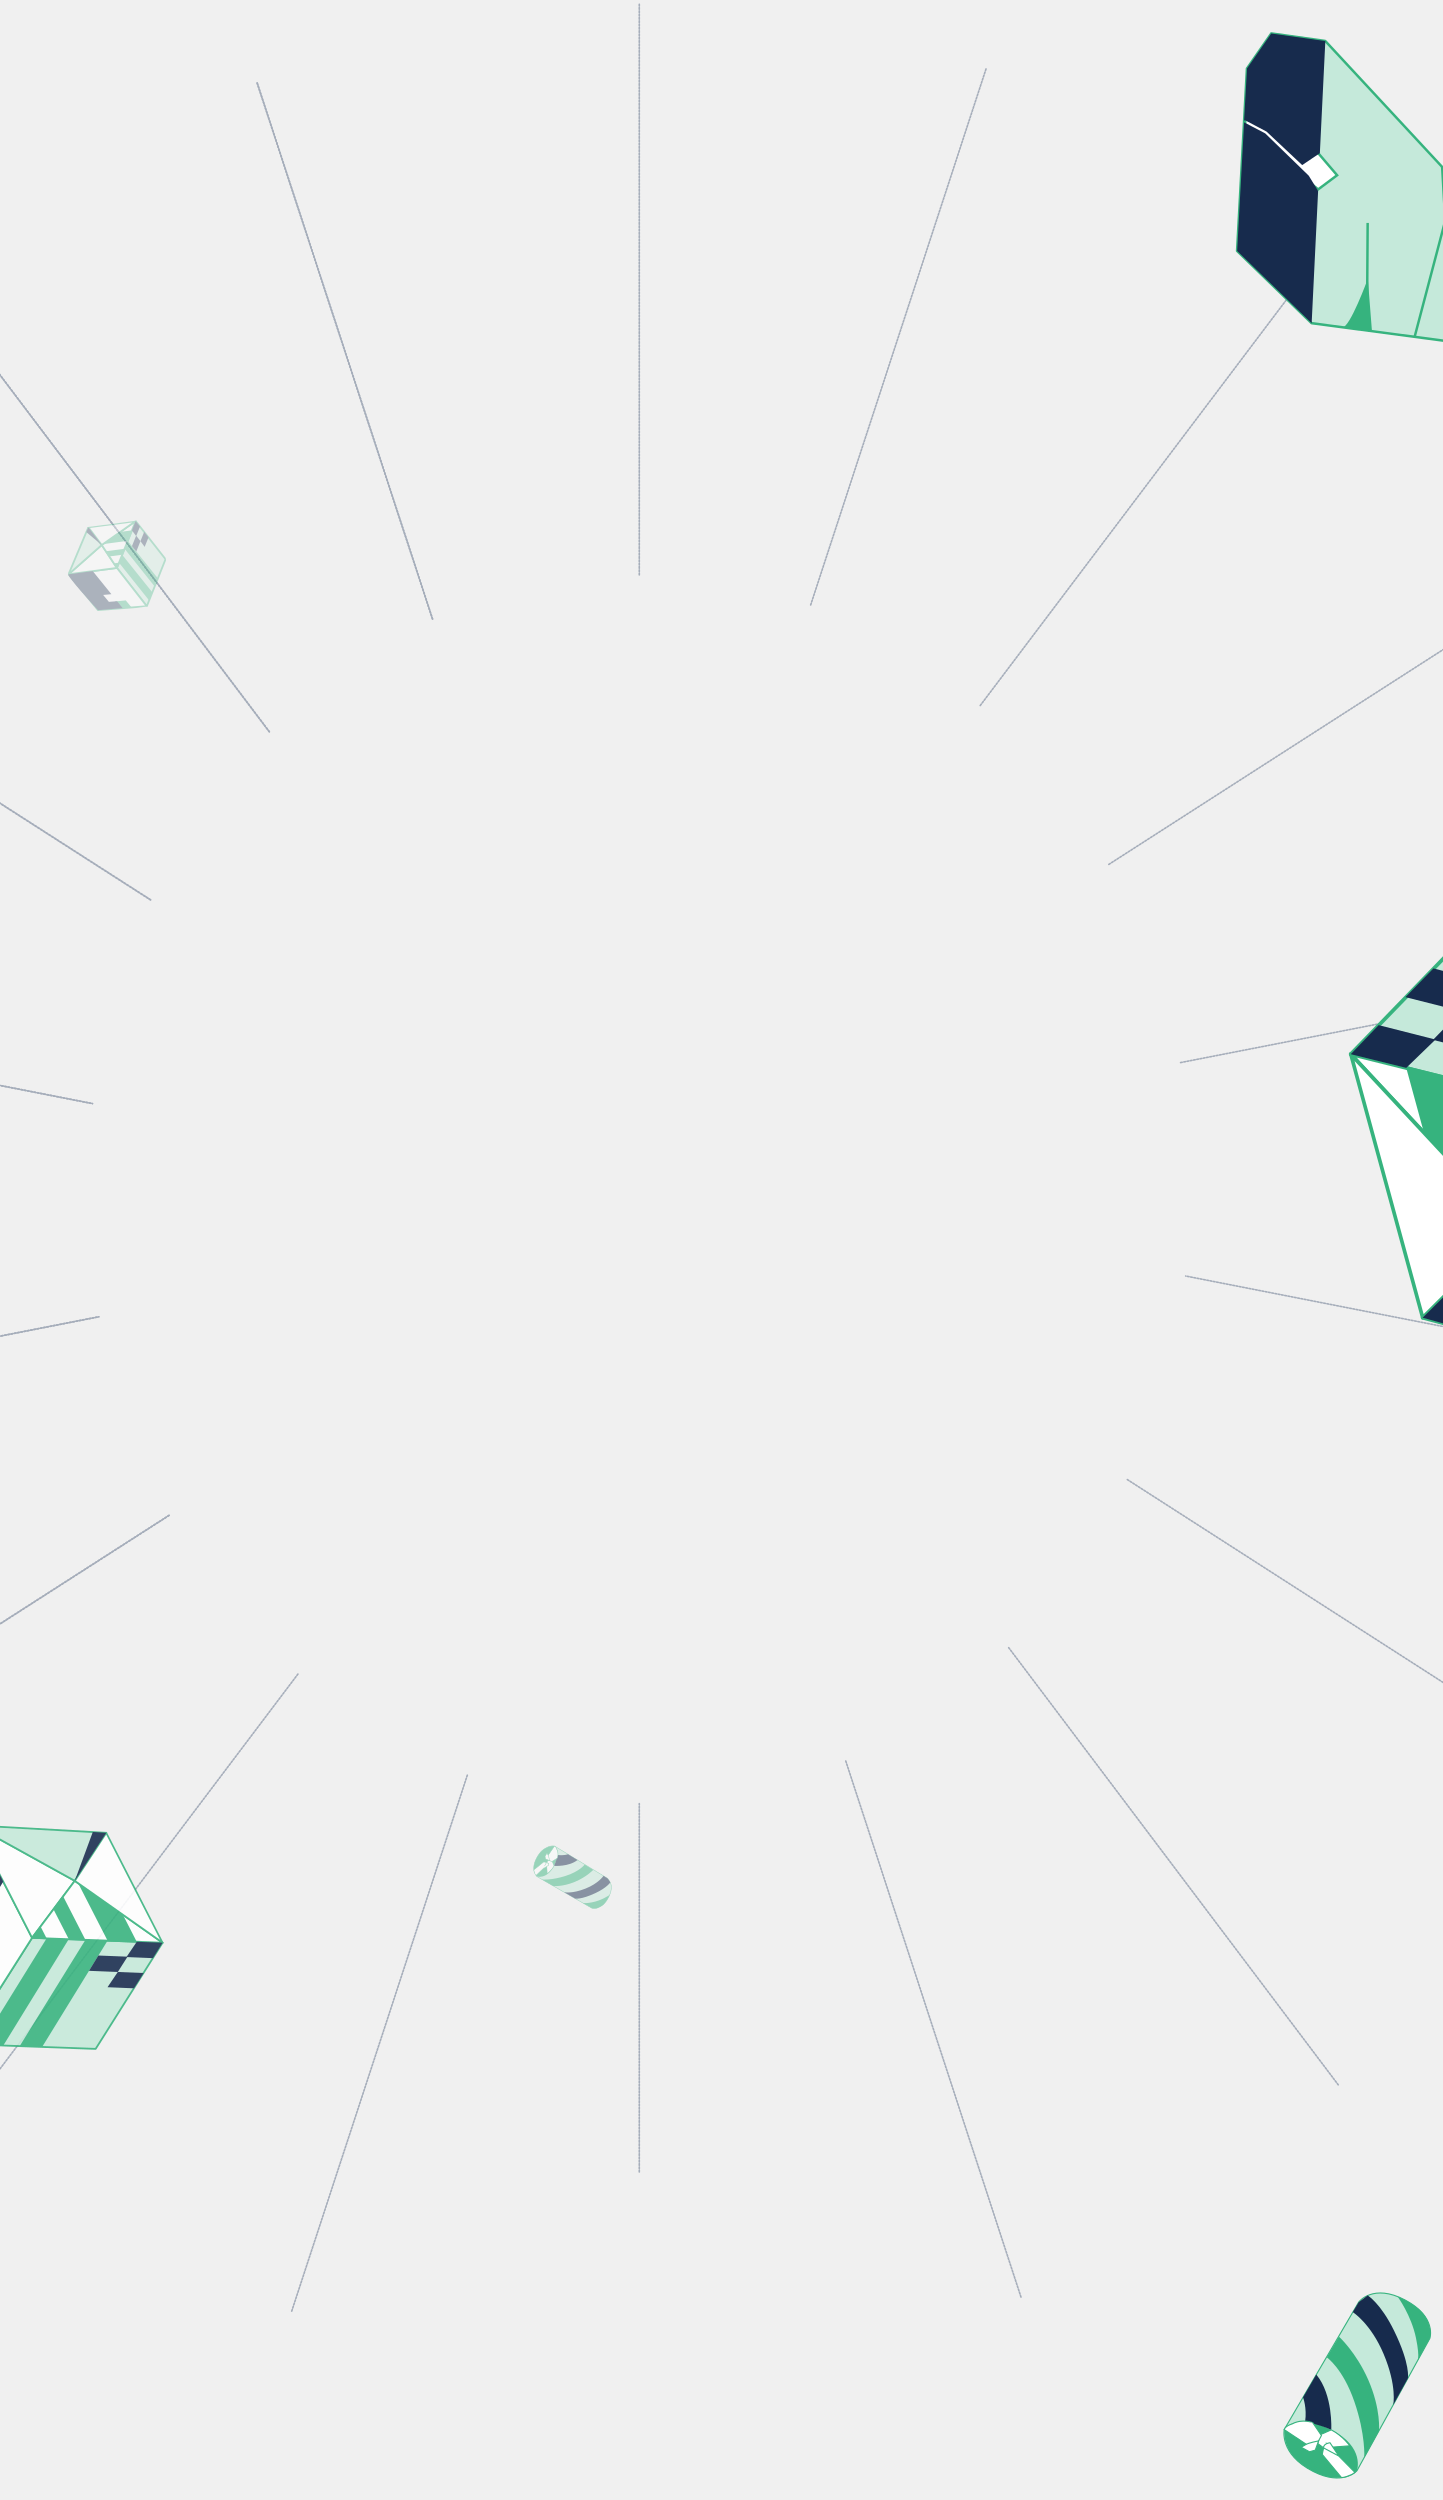
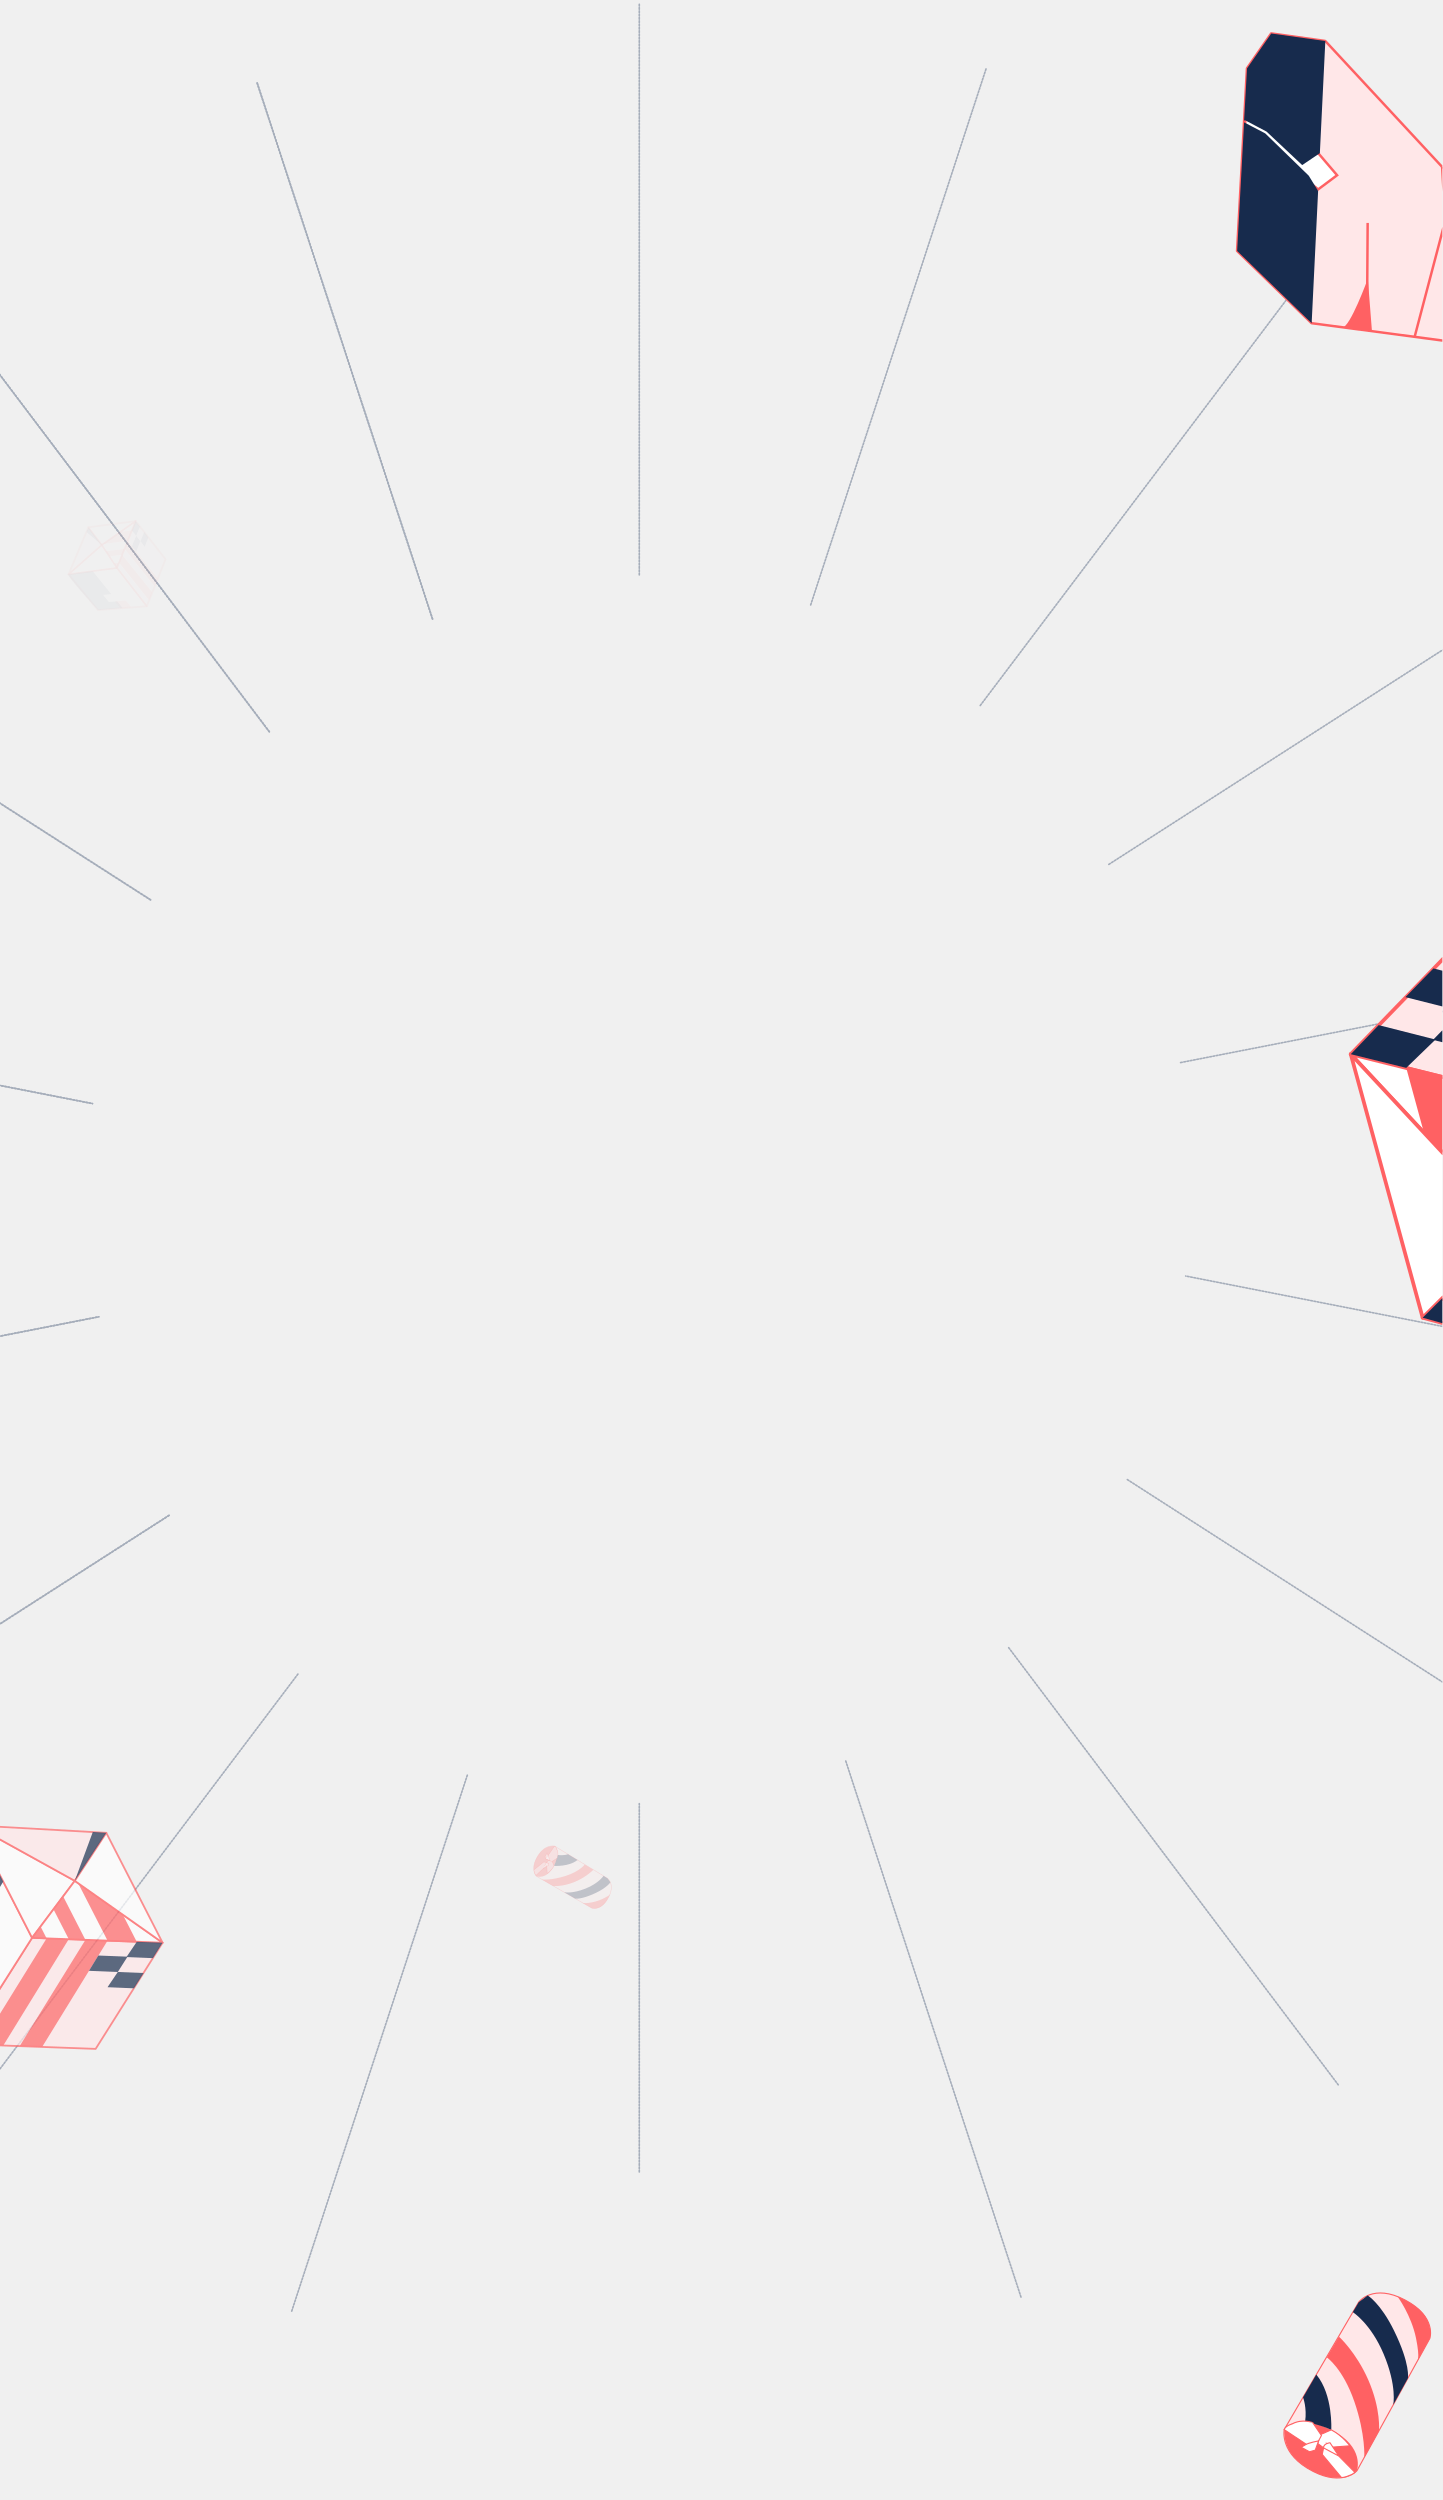
<svg xmlns="http://www.w3.org/2000/svg" width="375" height="650" viewBox="0 0 375 650" fill="none">
-   <path d="M-71.481 468.094L44.3 393.777" stroke="#A5ADBA" stroke-width="0.426" stroke-miterlimit="10" stroke-linecap="round" stroke-dasharray="0.43 0.43" />
-   <path d="M-105.984 368.193L25.68 342.365" stroke="#A5ADBA" stroke-width="0.426" stroke-miterlimit="10" stroke-linecap="round" stroke-dasharray="0.43 0.43" />
-   <path d="M-107.628 261.104L24.036 286.932" stroke="#A5ADBA" stroke-width="0.426" stroke-miterlimit="10" stroke-linecap="round" stroke-dasharray="0.43 0.43" />
-   <path d="M-76.301 159.862L39.48 234.179" stroke="#A5ADBA" stroke-width="0.426" stroke-miterlimit="10" stroke-linecap="round" stroke-dasharray="0.43 0.43" />
-   <path d="M-15.726 76.651L70.26 190.564" stroke="#A5ADBA" stroke-width="0.426" stroke-miterlimit="10" stroke-linecap="round" stroke-dasharray="0.43 0.43" />
-   <path d="M66.865 21.583L112.542 161.202" stroke="#A5ADBA" stroke-width="0.426" stroke-miterlimit="10" stroke-linecap="round" stroke-dasharray="0.43 0.43" />
-   <path d="M166.215 1.115V149.749" stroke="#A5ADBA" stroke-width="0.426" stroke-miterlimit="10" stroke-linecap="round" stroke-dasharray="0.43 0.43" />
-   <path d="M256.365 17.928L210.688 157.547" stroke="#A5ADBA" stroke-width="0.426" stroke-miterlimit="10" stroke-linecap="round" stroke-dasharray="0.43 0.43" />
-   <path d="M340.599 69.827L254.722 183.618" stroke="#A5ADBA" stroke-width="0.426" stroke-miterlimit="10" stroke-linecap="round" stroke-dasharray="0.43 0.43" />
-   <path d="M403.692 150.602L288.021 224.919" stroke="#A5ADBA" stroke-width="0.426" stroke-miterlimit="10" stroke-linecap="round" stroke-dasharray="0.43 0.43" />
-   <path d="M438.197 250.626L306.642 276.332" stroke="#A5ADBA" stroke-width="0.426" stroke-miterlimit="10" stroke-linecap="round" stroke-dasharray="0.43 0.43" />
-   <path d="M439.95 357.594L308.286 331.766" stroke="#A5ADBA" stroke-width="0.426" stroke-miterlimit="10" stroke-linecap="round" stroke-dasharray="0.43 0.43" />
-   <path d="M408.513 458.836L292.841 384.519" stroke="#A5ADBA" stroke-width="0.426" stroke-miterlimit="10" stroke-linecap="round" stroke-dasharray="0.43 0.43" />
-   <path d="M347.939 542.047L262.061 428.135" stroke="#A5ADBA" stroke-width="0.426" stroke-miterlimit="10" stroke-linecap="round" stroke-dasharray="0.43 0.43" />
-   <path d="M265.456 597.237L219.779 457.496" stroke="#A5ADBA" stroke-width="0.426" stroke-miterlimit="10" stroke-linecap="round" stroke-dasharray="0.43 0.43" />
-   <path d="M166.215 564.707L166.215 468.947" stroke="#A5ADBA" stroke-width="0.426" stroke-miterlimit="10" stroke-linecap="round" stroke-dasharray="0.43 0.43" />
-   <path d="M75.848 600.89L121.634 461.149" stroke="#A5ADBA" stroke-width="0.426" stroke-miterlimit="10" stroke-linecap="round" stroke-dasharray="0.43 0.43" />
-   <path d="M-8.278 548.869L77.6 435.078" stroke="#A5ADBA" stroke-width="0.426" stroke-miterlimit="10" stroke-linecap="round" stroke-dasharray="0.43 0.43" />
-   <path d="M-71.481 468.094L44.3 393.777" stroke="#A5ADBA" stroke-width="0.426" stroke-miterlimit="10" stroke-linecap="round" stroke-dasharray="0.43 0.43" />
-   <path d="M-105.984 368.193L25.68 342.365" stroke="#A5ADBA" stroke-width="0.426" stroke-miterlimit="10" stroke-linecap="round" stroke-dasharray="0.43 0.43" />
-   <path d="M-107.628 261.104L24.036 286.932" stroke="#A5ADBA" stroke-width="0.426" stroke-miterlimit="10" stroke-linecap="round" stroke-dasharray="0.43 0.43" />
-   <path d="M-76.301 159.862L39.48 234.179" stroke="#A5ADBA" stroke-width="0.426" stroke-miterlimit="10" stroke-linecap="round" stroke-dasharray="0.43 0.43" />
-   <path d="M-15.726 76.651L70.26 190.564" stroke="#A5ADBA" stroke-width="0.426" stroke-miterlimit="10" stroke-linecap="round" stroke-dasharray="0.43 0.43" />
-   <path d="M66.865 21.583L112.542 161.202" stroke="#A5ADBA" stroke-width="0.426" stroke-miterlimit="10" stroke-linecap="round" stroke-dasharray="0.43 0.43" />
-   <g clip-path="url(#clip0_48:1090)">
-     <path d="M351.195 274.087L401.432 222.224L474.628 240.403L424.098 292.25L351.195 274.087Z" fill="#C5E9DA" stroke="#36B37E" stroke-width="0.977" stroke-miterlimit="10" stroke-linejoin="round" />
-     <path d="M393.325 319.294L351.196 274.089L424.099 292.251L393.325 319.294Z" fill="white" stroke="#36B37E" stroke-width="0.977" stroke-miterlimit="10" stroke-linejoin="round" />
-     <path d="M443.236 362.376L369.894 342.604L393.325 319.294L443.236 362.376Z" fill="#C5E9DA" stroke="#36B37E" stroke-width="0.977" stroke-miterlimit="10" stroke-linejoin="round" />
-     <path d="M351.196 274.089L369.893 342.603L393.325 319.294L351.196 274.089Z" fill="white" stroke="#36B37E" stroke-width="0.977" stroke-miterlimit="10" stroke-linejoin="round" />
-     <path d="M394.296 284.816L443.899 232.741L431.327 229.637L381.927 281.752L394.296 284.816Z" fill="#36B37E" />
-     <path d="M381.926 281.752L391.69 317.53L370.211 294.464L365.622 277.648L381.926 281.752Z" fill="#36B37E" />
+   <g clip-path="url(#clip0_1:2)">
+     <path d="M-71.481 468.094L44.3 393.777" stroke="#A5ADBA" stroke-width="0.426" stroke-miterlimit="10" stroke-linecap="round" stroke-dasharray="0.43 0.43" />
+     <path d="M-105.984 368.193L25.68 342.365" stroke="#A5ADBA" stroke-width="0.426" stroke-miterlimit="10" stroke-linecap="round" stroke-dasharray="0.43 0.43" />
+     <path d="M-107.628 261.104L24.036 286.932" stroke="#A5ADBA" stroke-width="0.426" stroke-miterlimit="10" stroke-linecap="round" stroke-dasharray="0.43 0.43" />
+     <path d="M-76.301 159.862L39.48 234.179" stroke="#A5ADBA" stroke-width="0.426" stroke-miterlimit="10" stroke-linecap="round" stroke-dasharray="0.43 0.43" />
+     <path d="M-15.726 76.651L70.26 190.564" stroke="#A5ADBA" stroke-width="0.426" stroke-miterlimit="10" stroke-linecap="round" stroke-dasharray="0.43 0.43" />
+     <path d="M66.865 21.583L112.542 161.202" stroke="#A5ADBA" stroke-width="0.426" stroke-miterlimit="10" stroke-linecap="round" stroke-dasharray="0.43 0.43" />
+     <path d="M166.215 1.115V149.749" stroke="#A5ADBA" stroke-width="0.426" stroke-miterlimit="10" stroke-linecap="round" stroke-dasharray="0.43 0.43" />
+     <path d="M256.365 17.928L210.688 157.547" stroke="#A5ADBA" stroke-width="0.426" stroke-miterlimit="10" stroke-linecap="round" stroke-dasharray="0.43 0.43" />
+     <path d="M340.599 69.827L254.722 183.618" stroke="#A5ADBA" stroke-width="0.426" stroke-miterlimit="10" stroke-linecap="round" stroke-dasharray="0.43 0.43" />
+     <path d="M403.692 150.602L288.021 224.919" stroke="#A5ADBA" stroke-width="0.426" stroke-miterlimit="10" stroke-linecap="round" stroke-dasharray="0.43 0.43" />
+     <path d="M438.197 250.626L306.642 276.332" stroke="#A5ADBA" stroke-width="0.426" stroke-miterlimit="10" stroke-linecap="round" stroke-dasharray="0.43 0.43" />
+     <path d="M439.95 357.594L308.286 331.766" stroke="#A5ADBA" stroke-width="0.426" stroke-miterlimit="10" stroke-linecap="round" stroke-dasharray="0.43 0.43" />
+     <path d="M408.513 458.836L292.841 384.519" stroke="#A5ADBA" stroke-width="0.426" stroke-miterlimit="10" stroke-linecap="round" stroke-dasharray="0.43 0.43" />
+     <path d="M347.939 542.047L262.061 428.135" stroke="#A5ADBA" stroke-width="0.426" stroke-miterlimit="10" stroke-linecap="round" stroke-dasharray="0.43 0.43" />
+     <path d="M265.456 597.237L219.779 457.496" stroke="#A5ADBA" stroke-width="0.426" stroke-miterlimit="10" stroke-linecap="round" stroke-dasharray="0.43 0.43" />
+     <path d="M166.215 564.707V468.947" stroke="#A5ADBA" stroke-width="0.426" stroke-miterlimit="10" stroke-linecap="round" stroke-dasharray="0.43 0.43" />
+     <path d="M75.848 600.89L121.634 461.149" stroke="#A5ADBA" stroke-width="0.426" stroke-miterlimit="10" stroke-linecap="round" stroke-dasharray="0.43 0.43" />
+     <path d="M-8.278 548.869L77.6 435.078" stroke="#A5ADBA" stroke-width="0.426" stroke-miterlimit="10" stroke-linecap="round" stroke-dasharray="0.43 0.43" />
+     <path d="M-71.481 468.094L44.3 393.777" stroke="#A5ADBA" stroke-width="0.426" stroke-miterlimit="10" stroke-linecap="round" stroke-dasharray="0.43 0.43" />
+     <path d="M-105.984 368.193L25.68 342.365" stroke="#A5ADBA" stroke-width="0.426" stroke-miterlimit="10" stroke-linecap="round" stroke-dasharray="0.43 0.43" />
+     <path d="M-107.628 261.104L24.036 286.932" stroke="#A5ADBA" stroke-width="0.426" stroke-miterlimit="10" stroke-linecap="round" stroke-dasharray="0.43 0.43" />
+     <path d="M-76.301 159.862L39.48 234.179" stroke="#A5ADBA" stroke-width="0.426" stroke-miterlimit="10" stroke-linecap="round" stroke-dasharray="0.43 0.43" />
+     <path d="M-15.726 76.651L70.26 190.564" stroke="#A5ADBA" stroke-width="0.426" stroke-miterlimit="10" stroke-linecap="round" stroke-dasharray="0.43 0.43" />
+     <path d="M66.865 21.583L112.542 161.202" stroke="#A5ADBA" stroke-width="0.426" stroke-miterlimit="10" stroke-linecap="round" stroke-dasharray="0.43 0.43" />
+     <path d="M351.195 274.087L401.432 222.224L474.628 240.403L424.098 292.25L351.195 274.087Z" fill="#FFE7E8" stroke="#FF6163" stroke-width="0.977" stroke-miterlimit="10" stroke-linejoin="round" />
+     <path d="M393.325 319.294L351.196 274.089L424.099 292.251L393.325 319.294Z" fill="white" stroke="#FF6163" stroke-width="0.977" stroke-miterlimit="10" stroke-linejoin="round" />
+     <path d="M443.236 362.376L369.894 342.604L393.325 319.294L443.236 362.376Z" fill="#FFE7E8" stroke="#FF6163" stroke-width="0.977" stroke-miterlimit="10" stroke-linejoin="round" />
+     <path d="M351.196 274.089L369.893 342.603L393.325 319.294L351.196 274.089Z" fill="white" stroke="#FF6163" stroke-width="0.977" stroke-miterlimit="10" stroke-linejoin="round" />
+     <path d="M381.926 281.752L391.69 317.53L370.211 294.464L365.622 277.648L381.926 281.752Z" fill="#FF6163" />
    <path d="M365.622 277.648L373.224 270.288L358.456 266.534L351.196 274.089L365.622 277.648Z" fill="#172B4D" />
    <path d="M388.878 274.473L395.959 266.966L379.858 262.903L372.573 270.369L388.878 274.473Z" fill="#172B4D" />
    <path d="M379.858 262.903L387.46 255.543L372.693 251.789L365.408 259.255L379.858 262.903Z" fill="#172B4D" />
    <path d="M391.366 321.271L393.325 319.294L377.383 344.692L369.894 342.603L391.366 321.271Z" fill="#172B4D" />
-   </g>
-   <g opacity="0.88">
-     <g clip-path="url(#clip1_48:1090)">
-       <path d="M42.27 505.106L24.865 532.712L-9.2 531.467L8.337 503.841L42.27 505.106Z" fill="#C5E9DA" stroke="#36B37E" stroke-width="0.474" stroke-miterlimit="10" stroke-linejoin="round" />
-       <path d="M8.336 503.841L-9.201 531.466L-22.723 501.386L-6.64 474.599L8.336 503.841Z" fill="white" stroke="#36B37E" stroke-width="0.474" stroke-miterlimit="10" stroke-linejoin="round" />
-       <path d="M8.336 503.841L19.437 489.022L-6.64 474.6L8.336 503.841Z" fill="white" stroke="#36B37E" stroke-width="0.474" stroke-miterlimit="10" stroke-linejoin="round" />
-       <path d="M19.438 489.022L42.27 505.105L8.336 503.841L19.438 489.022Z" fill="white" stroke="#36B37E" stroke-width="0.474" stroke-miterlimit="10" stroke-linejoin="round" />
-       <path d="M-6.64 474.599L27.637 476.535L19.437 489.021L-6.64 474.599Z" fill="#C5E9DA" stroke="#36B37E" stroke-width="0.474" stroke-miterlimit="10" stroke-linejoin="round" />
-       <path d="M42.27 505.105L27.638 476.536L19.438 489.022L42.27 505.105Z" fill="white" stroke="#36B37E" stroke-width="0.474" stroke-miterlimit="10" stroke-linejoin="round" />
-       <path d="M13.905 496.421L10.537 500.876L13.905 496.421Z" fill="#644DF2" />
-       <path d="M12.123 503.973L10.538 500.877L8.336 503.841L12.123 503.973Z" fill="#36B37E" />
-       <path d="M12.123 503.973L-4.983 531.613L0.866 531.818L17.878 504.179L12.123 503.973Z" fill="#36B37E" />
-       <path d="M22.21 504.363L5.104 532.003L10.953 532.209L27.965 504.57L22.21 504.363Z" fill="#36B37E" />
-       <path d="M22.209 504.363L16.326 492.876L13.905 496.422L17.878 504.18L22.209 504.363Z" fill="#36B37E" />
-       <path d="M27.965 504.569L20.324 489.65L31.967 497.858L35.558 504.87L27.965 504.569Z" fill="#36B37E" />
-       <path d="M35.558 504.87L32.879 508.832L39.76 509.121L42.27 505.105L35.558 504.87Z" fill="#172B4D" />
-       <path d="M25.566 508.435L23.131 512.413L30.63 512.715L33.159 508.736L25.566 508.435Z" fill="#172B4D" />
-       <path d="M30.631 512.714L27.951 516.676L34.832 516.965L37.361 512.986L30.631 512.714Z" fill="#172B4D" />
-       <path d="M20.12 487.965L19.437 489.021L24.131 476.307L27.637 476.535L20.12 487.965Z" fill="#172B4D" />
-       <path d="M-12.748 511.485L-15.009 506.428L-11.929 501.225L-9.575 506.282L0.848 489.22C0.848 489.22 -5.646 476.539 -6.64 474.599C-7.633 472.66 -22.742 501.349 -22.742 501.349L-15.885 516.575L-12.748 511.485Z" fill="#172B4D" />
+     <g opacity="0.88">
+       <g opacity="0.88">
+         <path opacity="0.88" d="M42.27 505.106L24.865 532.712L-9.2 531.467L8.337 503.841L42.27 505.106Z" fill="#FFE7E8" stroke="#FF6163" stroke-width="0.474" stroke-miterlimit="10" stroke-linejoin="round" />
+         <path opacity="0.88" d="M8.336 503.841L-9.201 531.466L-22.723 501.386L-6.64 474.599L8.336 503.841Z" fill="white" stroke="#FF6163" stroke-width="0.474" stroke-miterlimit="10" stroke-linejoin="round" />
+         <path opacity="0.88" d="M8.336 503.841L19.437 489.022L-6.64 474.6L8.336 503.841Z" fill="white" stroke="#FF6163" stroke-width="0.474" stroke-miterlimit="10" stroke-linejoin="round" />
+         <path opacity="0.88" d="M19.438 489.022L42.27 505.105L8.336 503.841L19.438 489.022Z" fill="white" stroke="#FF6163" stroke-width="0.474" stroke-miterlimit="10" stroke-linejoin="round" />
+         <path opacity="0.88" d="M-6.64 474.599L27.637 476.535L19.437 489.021L-6.64 474.599Z" fill="#FFE7E8" stroke="#FF6163" stroke-width="0.474" stroke-miterlimit="10" stroke-linejoin="round" />
+         <path opacity="0.88" d="M42.27 505.105L27.638 476.536L19.438 489.022L42.27 505.105Z" fill="white" stroke="#FF6163" stroke-width="0.474" stroke-miterlimit="10" stroke-linejoin="round" />
+         <path opacity="0.88" d="M13.905 496.421L10.537 500.876L13.905 496.421Z" fill="#644DF2" />
+         <path opacity="0.88" d="M12.123 503.973L10.538 500.877L8.336 503.841L12.123 503.973Z" fill="#FF6163" />
+         <path opacity="0.88" d="M12.123 503.973L-4.983 531.613L0.866 531.818L17.878 504.179L12.123 503.973Z" fill="#FF6163" />
+         <path opacity="0.88" d="M22.21 504.363L5.104 532.003L10.953 532.209L27.965 504.57L22.21 504.363Z" fill="#FF6163" />
+         <path opacity="0.88" d="M22.209 504.363L16.326 492.876L13.905 496.422L17.878 504.18L22.209 504.363Z" fill="#FF6163" />
+         <path opacity="0.88" d="M27.965 504.569L20.324 489.65L31.967 497.858L35.558 504.87L27.965 504.569Z" fill="#FF6163" />
+         <path opacity="0.88" d="M35.558 504.87L32.879 508.832L39.76 509.121L42.27 505.105L35.558 504.87Z" fill="#172B4D" />
+         <path opacity="0.88" d="M25.566 508.435L23.131 512.413L30.63 512.715L33.159 508.736L25.566 508.435Z" fill="#172B4D" />
+         <path opacity="0.88" d="M30.631 512.714L27.951 516.676L34.832 516.965L37.361 512.986L30.631 512.714Z" fill="#172B4D" />
+         <path opacity="0.88" d="M20.12 487.965L19.437 489.021L24.131 476.307L27.637 476.535L20.12 487.965Z" fill="#172B4D" />
+         <path opacity="0.88" d="M-12.748 511.485L-15.009 506.428L-11.929 501.225L-9.575 506.282L0.848 489.22C0.848 489.22 -5.646 476.539 -6.64 474.599C-7.633 472.66 -22.742 501.349 -22.742 501.349L-15.885 516.575L-12.748 511.485Z" fill="#172B4D" />
+       </g>
    </g>
-   </g>
-   <g opacity="0.32">
-     <g clip-path="url(#clip2_48:1090)">
-       <path d="M35.261 135.484L43.041 145.395L38.169 157.62L30.399 147.659L35.261 135.484Z" fill="#C5E9DA" stroke="#36B37E" stroke-width="0.474" stroke-miterlimit="10" stroke-linejoin="round" />
-       <path d="M30.399 147.658L38.169 157.619L25.477 158.633L17.823 149.31L30.399 147.658Z" fill="white" stroke="#36B37E" stroke-width="0.474" stroke-miterlimit="10" stroke-linejoin="round" />
-       <path d="M30.399 147.658L26.45 141.699L17.823 149.31L30.399 147.658Z" fill="white" stroke="#36B37E" stroke-width="0.474" stroke-miterlimit="10" stroke-linejoin="round" />
-       <path d="M26.45 141.699L35.261 135.483L30.398 147.659L26.45 141.699Z" fill="white" stroke="#36B37E" stroke-width="0.474" stroke-miterlimit="10" stroke-linejoin="round" />
-       <path d="M17.822 149.311L22.973 137.097L26.45 141.699L17.822 149.311Z" fill="#C5E9DA" stroke="#36B37E" stroke-width="0.474" stroke-miterlimit="10" stroke-linejoin="round" />
-       <path d="M35.261 135.483L22.973 137.097L26.45 141.699L35.261 135.483Z" fill="white" stroke="#36B37E" stroke-width="0.474" stroke-miterlimit="10" stroke-linejoin="round" />
-       <path d="M28.423 144.671L29.606 146.474L28.423 144.671Z" fill="#644DF2" />
-       <path d="M30.938 146.299L29.606 146.474L30.398 147.659L30.938 146.299Z" fill="#36B37E" />
-       <path d="M30.938 146.3L38.769 156.106L39.603 154.006L31.759 144.234L30.938 146.3Z" fill="#36B37E" />
-       <path d="M32.388 142.682L40.219 152.488L41.053 150.388L33.21 140.616L32.388 142.682Z" fill="#36B37E" />
-       <path d="M32.388 142.682L27.448 143.331L28.424 144.671L31.76 144.233L32.388 142.682Z" fill="#36B37E" />
-       <path d="M33.21 140.616L26.793 141.458L31.289 138.29L34.304 137.894L33.21 140.616Z" fill="#36B37E" />
-       <path d="M34.305 137.894L35.398 139.382L36.396 136.917L35.261 135.484L34.305 137.894Z" fill="#172B4D" />
-       <path d="M34.304 141.99L35.435 143.391L36.517 140.703L35.399 139.268L34.304 141.99Z" fill="#172B4D" />
-       <path d="M36.517 140.703L37.61 142.191L38.608 139.727L37.49 138.291L36.517 140.703Z" fill="#172B4D" />
-       <path d="M26.154 141.314L26.45 141.699L22.435 138.343L22.973 137.097L26.154 141.314Z" fill="#172B4D" />
-       <path d="M34.213 157.943L32.699 156.102L29.863 156.377L31.355 158.172L34.213 157.943Z" fill="#36B37E" />
-       <path d="M30.443 156.317L28.311 156.483L26.818 154.688L28.962 154.488L24.111 148.484C24.111 148.484 18.657 149.201 17.823 149.31C16.988 149.42 25.46 158.636 25.46 158.636L31.887 158.118L30.443 156.317Z" fill="#172B4D" />
+     <g opacity="0.32">
+       <g opacity="0.32">
+         <path opacity="0.32" d="M35.261 135.484L43.041 145.395L38.169 157.62L30.399 147.659L35.261 135.484Z" fill="#FFE7E8" stroke="#FF6163" stroke-width="0.474" stroke-miterlimit="10" stroke-linejoin="round" />
+         <path opacity="0.32" d="M30.399 147.658L38.169 157.619L25.477 158.633L17.823 149.31L30.399 147.658Z" fill="white" stroke="#FF6163" stroke-width="0.474" stroke-miterlimit="10" stroke-linejoin="round" />
+         <path opacity="0.32" d="M30.399 147.658L26.45 141.699L17.823 149.31L30.399 147.658Z" fill="white" stroke="#FF6163" stroke-width="0.474" stroke-miterlimit="10" stroke-linejoin="round" />
+         <path opacity="0.32" d="M26.45 141.699L35.261 135.483L30.398 147.659L26.45 141.699Z" fill="white" stroke="#FF6163" stroke-width="0.474" stroke-miterlimit="10" stroke-linejoin="round" />
+         <path opacity="0.32" d="M17.822 149.311L22.973 137.097L26.45 141.699L17.822 149.311Z" fill="#FFE7E8" stroke="#FF6163" stroke-width="0.474" stroke-miterlimit="10" stroke-linejoin="round" />
+         <path opacity="0.32" d="M35.261 135.483L22.973 137.097L26.45 141.699L35.261 135.483Z" fill="white" stroke="#FF6163" stroke-width="0.474" stroke-miterlimit="10" stroke-linejoin="round" />
+         <path opacity="0.32" d="M28.423 144.671L29.606 146.474L28.423 144.671Z" fill="#644DF2" />
+         <path opacity="0.32" d="M30.938 146.299L29.606 146.474L30.398 147.659L30.938 146.299Z" fill="#FF6163" />
+         <path opacity="0.32" d="M30.938 146.3L38.769 156.106L39.603 154.006L31.759 144.234L30.938 146.3Z" fill="#FF6163" />
+         <path opacity="0.32" d="M32.388 142.682L40.219 152.488L41.053 150.388L33.21 140.616L32.388 142.682Z" fill="#FF6163" />
+         <path opacity="0.32" d="M32.388 142.682L27.448 143.331L28.424 144.671L31.76 144.233L32.388 142.682Z" fill="#FF6163" />
+         <path opacity="0.32" d="M33.21 140.616L26.793 141.458L31.289 138.29L34.304 137.894L33.21 140.616Z" fill="#FF6163" />
+         <path opacity="0.32" d="M34.305 137.894L35.398 139.382L36.396 136.917L35.261 135.484L34.305 137.894Z" fill="#172B4D" />
+         <path opacity="0.32" d="M34.304 141.99L35.435 143.391L36.517 140.703L35.399 139.268L34.304 141.99Z" fill="#172B4D" />
+         <path opacity="0.32" d="M36.517 140.703L37.61 142.191L38.608 139.727L37.49 138.291L36.517 140.703Z" fill="#172B4D" />
+         <path opacity="0.32" d="M26.154 141.314L26.45 141.699L22.435 138.343L22.973 137.097L26.154 141.314Z" fill="#172B4D" />
+         <path opacity="0.32" d="M34.213 157.943L32.699 156.102L29.863 156.377L31.355 158.172L34.213 157.943Z" fill="#FF6163" />
+         <path opacity="0.32" d="M30.443 156.317L28.311 156.483L26.818 154.688L28.962 154.488L24.111 148.484C24.111 148.484 18.657 149.201 17.823 149.31C16.988 149.42 25.46 158.636 25.46 158.636L31.887 158.118L30.443 156.317Z" fill="#172B4D" />
+       </g>
    </g>
-   </g>
-   <g clip-path="url(#clip3_48:1090)">
-     <path d="M387.404 90.184L341.006 84.029L321.633 65.234L324.204 17.765L330.506 8.684L344.563 10.65L389.895 59.497L387.404 90.184Z" fill="#C5E9DA" stroke="#36B37E" stroke-width="0.646" stroke-miterlimit="10" stroke-linejoin="round" />
-     <path d="M356.709 86.113L355.637 72.466C355.637 72.466 350.95 85.343 349 85.091C346.997 84.803 356.709 86.113 356.709 86.113Z" fill="#36B37E" />
-     <path d="M367.799 87.593L378.432 47.214" stroke="#36B37E" stroke-width="0.646" stroke-miterlimit="10" />
-     <path d="M375.752 57.313L374.954 43.384" stroke="#36B37E" stroke-width="0.646" stroke-miterlimit="10" />
-     <path d="M323.984 27.748L342.948 40.065L347.642 45.561L342.719 49.245L323.649 33.69L323.984 27.748Z" fill="white" stroke="#36B37E" stroke-width="0.646" />
-     <path d="M355.449 79.031L355.591 57.965" stroke="#36B37E" stroke-width="0.646" stroke-miterlimit="10" />
+     <path d="M387.404 90.184L341.006 84.029L321.633 65.234L324.204 17.765L330.506 8.684L344.563 10.65L389.895 59.497L387.404 90.184Z" fill="#FFE7E8" stroke="#FF6163" stroke-width="0.646" stroke-miterlimit="10" stroke-linejoin="round" />
+     <path d="M356.709 86.113L355.637 72.466C355.637 72.466 350.95 85.343 349 85.091C346.997 84.803 356.709 86.113 356.709 86.113Z" fill="#FF6163" />
+     <path d="M367.799 87.593L378.432 47.214" stroke="#FF6163" stroke-width="0.646" stroke-miterlimit="10" />
+     <path d="M375.752 57.313L374.954 43.384" stroke="#FF6163" stroke-width="0.646" stroke-miterlimit="10" />
+     <path d="M323.984 27.748L342.948 40.065L347.642 45.561L342.719 49.245L323.649 33.69L323.984 27.748Z" fill="white" stroke="#FF6163" stroke-width="0.646" />
+     <path d="M355.449 79.031L355.591 57.965" stroke="#FF6163" stroke-width="0.646" stroke-miterlimit="10" />
    <path d="M323.451 31.49L323.635 31.224L329.282 34.199L338.568 42.925L343.163 39.819L344.585 10.672L330.528 8.706L324.226 17.787L323.451 31.49Z" fill="#172B4D" />
    <path d="M328.95 34.676L323.463 31.812L321.655 65.255L341.029 84.05L342.711 49.654L340.274 45.681L328.95 34.676Z" fill="#172B4D" />
-   </g>
-   <g opacity="0.48" clip-path="url(#clip4_48:1090)">
-     <path d="M144.187 479.974L158.006 488.403C158.006 488.403 160.052 490.015 158.128 493.487C156.204 496.959 153.873 496.117 153.873 496.117L139.521 487.857C139.521 487.857 137.821 486.29 139.526 483.079C141.499 479.343 144.187 479.974 144.187 479.974Z" fill="#C5E9DA" stroke="#36B37E" stroke-width="0.122" stroke-miterlimit="10" />
-     <path d="M144.187 479.975C144.187 479.975 146.145 481.176 144.056 485.129C142.092 488.831 139.521 487.857 139.521 487.857C139.521 487.857 137.869 486.153 139.526 483.079C141.183 480.006 143.171 479.951 144.187 479.975Z" fill="#36B37E" />
-     <path d="M156.909 487.73C156.909 487.73 155.631 489.675 152.267 491.019C148.699 492.448 146.667 491.97 146.667 491.97L149.549 493.634C149.549 493.634 151.062 493.954 154.792 492.213C157.837 490.795 158.706 489.395 158.706 489.395L157.989 488.4L156.909 487.73Z" fill="#172B4D" />
-     <path d="M152.01 484.785C152.01 484.785 150.773 486.527 147.113 487.714C143.453 488.901 140.941 488.689 140.941 488.689L143.824 490.353C143.824 490.353 146.159 490.65 149.457 489.287C152.514 488.015 154.259 486.16 154.259 486.16L152.491 485.076L152.01 484.785Z" fill="#36B37E" />
-     <path d="M144.056 485.129C144.056 485.129 147.891 485.418 150.145 483.602L147.672 482.1C147.672 482.1 146.545 482.529 145.002 482.281C145.002 482.281 144.595 484.065 144.056 485.129Z" fill="#172B4D" />
-     <path d="M142.591 483.613L142.104 484.244L142.267 487.134C142.267 487.134 143.386 486.362 144.055 485.129L143.462 483.703L142.591 483.613Z" fill="white" stroke="#36B37E" stroke-width="0.122" stroke-miterlimit="10" />
-     <path d="M144.785 480.857C144.785 480.857 144.62 480.155 144.181 479.966L141.86 483.323C141.86 483.323 142.667 483.6 142.868 483.712C143.075 483.834 143.455 484.042 143.455 484.042L144.878 483.117C144.884 483.127 145.372 481.995 144.785 480.857Z" fill="white" stroke="#36B37E" stroke-width="0.122" stroke-miterlimit="10" />
-     <path d="M158.514 492.676C158.514 492.676 156.442 494.141 153.914 494.605C151.565 495.04 151.348 494.673 151.348 494.673L153.873 496.118C153.873 496.118 154.951 496.482 156.302 495.652C157.654 494.822 158.514 492.676 158.514 492.676Z" fill="#36B37E" />
-     <path d="M142.874 483.721C142.874 483.721 142.693 482.637 142.476 482.27C142.259 481.903 142.211 481.79 142.211 481.79L141.697 482.7L141.865 483.332L142.874 483.721Z" fill="white" stroke="#36B37E" stroke-width="0.122" stroke-miterlimit="10" />
-     <path d="M142.094 484.25L141.378 484.088L138.812 486.147C138.812 486.147 138.747 486.406 139.115 487.274L139.343 487.636L142.381 484.745C142.371 484.751 142.457 484.328 142.094 484.25Z" fill="white" stroke="#36B37E" stroke-width="0.122" stroke-miterlimit="10" />
-     <path d="M142.094 484.25C142.094 484.25 141.143 485.931 141.18 485.897C141.217 485.863 142.641 484.964 142.641 484.964C142.641 484.964 142.59 484.241 142.094 484.25Z" fill="white" stroke="#36B37E" stroke-width="0.122" stroke-miterlimit="10" />
-   </g>
-   <g clip-path="url(#clip5_48:1090)">
-     <path d="M333.897 631.678L353.277 598.525C353.277 598.525 357.009 593.6 365.33 598.009C373.65 602.418 371.757 607.984 371.757 607.984L352.802 642.394C352.802 642.394 349.163 646.498 341.469 642.595C332.52 638.081 333.897 631.678 333.897 631.678Z" fill="#C5E9DA" stroke="#36B37E" stroke-width="0.289" stroke-miterlimit="10" />
-     <path d="M333.898 631.679C333.898 631.679 336.659 626.98 346.129 631.76C354.998 636.253 352.802 642.394 352.802 642.394C352.802 642.394 348.833 646.389 341.469 642.595C334.105 638.802 333.887 634.088 333.898 631.679Z" fill="#36B37E" />
+     <g opacity="0.48">
+       <path opacity="0.48" d="M144.187 479.974L158.006 488.403C158.006 488.403 160.052 490.015 158.128 493.487C156.204 496.959 153.873 496.117 153.873 496.117L139.521 487.857C139.521 487.857 137.821 486.29 139.526 483.079C141.499 479.343 144.187 479.974 144.187 479.974Z" fill="#FFE7E8" stroke="#FF6163" stroke-width="0.122" stroke-miterlimit="10" />
+       <path opacity="0.48" d="M144.187 479.975C144.187 479.975 146.145 481.176 144.056 485.129C142.092 488.831 139.521 487.857 139.521 487.857C139.521 487.857 137.869 486.153 139.526 483.079C141.183 480.006 143.171 479.951 144.187 479.975Z" fill="#FF6163" />
+       <path opacity="0.48" d="M156.909 487.73C156.909 487.73 155.631 489.675 152.267 491.019C148.699 492.448 146.667 491.97 146.667 491.97L149.549 493.634C149.549 493.634 151.062 493.954 154.792 492.213C157.837 490.795 158.706 489.395 158.706 489.395L157.989 488.4L156.909 487.73Z" fill="#172B4D" />
+       <path opacity="0.48" d="M152.01 484.785C152.01 484.785 150.773 486.527 147.113 487.714C143.453 488.901 140.941 488.689 140.941 488.689L143.824 490.353C143.824 490.353 146.159 490.65 149.457 489.287C152.514 488.015 154.259 486.16 154.259 486.16L152.491 485.076L152.01 484.785Z" fill="#FF6163" />
+       <path opacity="0.48" d="M144.056 485.129C144.056 485.129 147.891 485.418 150.145 483.602L147.672 482.1C147.672 482.1 146.545 482.529 145.002 482.281C145.002 482.281 144.595 484.065 144.056 485.129Z" fill="#172B4D" />
+       <path opacity="0.48" d="M142.591 483.613L142.104 484.244L142.267 487.134C142.267 487.134 143.386 486.362 144.055 485.129L143.462 483.703L142.591 483.613Z" fill="white" stroke="#FF6163" stroke-width="0.122" stroke-miterlimit="10" />
+       <path opacity="0.48" d="M144.785 480.857C144.785 480.857 144.62 480.155 144.181 479.966L141.86 483.323C141.86 483.323 142.667 483.6 142.868 483.712C143.075 483.834 143.455 484.042 143.455 484.042L144.878 483.117C144.884 483.127 145.372 481.995 144.785 480.857Z" fill="white" stroke="#FF6163" stroke-width="0.122" stroke-miterlimit="10" />
+       <path opacity="0.48" d="M158.514 492.676C158.514 492.676 156.442 494.141 153.914 494.605C151.565 495.04 151.348 494.673 151.348 494.673L153.873 496.118C153.873 496.118 154.951 496.482 156.302 495.652C157.654 494.822 158.514 492.676 158.514 492.676Z" fill="#FF6163" />
+       <path opacity="0.48" d="M142.874 483.721C142.874 483.721 142.693 482.637 142.476 482.27C142.259 481.903 142.211 481.79 142.211 481.79L141.697 482.7L141.865 483.332L142.874 483.721Z" fill="white" stroke="#FF6163" stroke-width="0.122" stroke-miterlimit="10" />
+       <path opacity="0.48" d="M142.094 484.25L141.378 484.088L138.812 486.147C138.812 486.147 138.747 486.406 139.115 487.274L139.343 487.636L142.381 484.745C142.371 484.751 142.457 484.328 142.094 484.25Z" fill="white" stroke="#FF6163" stroke-width="0.122" stroke-miterlimit="10" />
+       <path opacity="0.48" d="M142.094 484.25C142.094 484.25 141.143 485.931 141.18 485.897C141.217 485.863 142.641 484.964 142.641 484.964C142.641 484.964 142.59 484.241 142.094 484.25Z" fill="white" stroke="#FF6163" stroke-width="0.122" stroke-miterlimit="10" />
+     </g>
+     <path d="M333.897 631.678L353.277 598.525C353.277 598.525 357.009 593.6 365.33 598.009C373.65 602.418 371.757 607.984 371.757 607.984L352.802 642.394C352.802 642.394 349.163 646.498 341.469 642.595C332.52 638.081 333.897 631.678 333.897 631.678Z" fill="#FFE7E8" stroke="#FF6163" stroke-width="0.289" stroke-miterlimit="10" />
+     <path d="M333.898 631.679C333.898 631.679 336.659 626.98 346.129 631.76C354.998 636.253 352.802 642.394 352.802 642.394C352.802 642.394 348.833 646.389 341.469 642.595C334.105 638.802 333.887 634.088 333.898 631.679Z" fill="#FF6163" />
    <path d="M351.726 601.157C351.726 601.157 356.397 604.101 359.734 612.021C363.282 620.421 362.239 625.263 362.239 625.263L366.059 618.351C366.059 618.351 366.749 614.747 362.454 605.978C358.955 598.819 355.597 596.819 355.597 596.819L353.267 598.564L351.726 601.157Z" fill="#172B4D" />
-     <path d="M344.958 612.909C344.958 612.909 349.145 615.766 352.123 624.394C355.102 633.022 354.709 638.991 354.709 638.991L358.529 632.078C358.529 632.078 359.128 626.525 355.748 618.763C352.597 611.57 348.118 607.513 348.118 607.513L345.627 611.755L344.958 612.909Z" fill="#36B37E" />
+     <path d="M344.958 612.909C344.958 612.909 349.145 615.766 352.123 624.394C355.102 633.022 354.709 638.991 354.709 638.991L358.529 632.078C358.529 632.078 359.128 626.525 355.748 618.763C352.597 611.57 348.118 607.513 348.118 607.513L345.627 611.755L344.958 612.909Z" fill="#FF6163" />
    <path d="M346.129 631.761C346.129 631.761 346.644 622.651 342.235 617.385L338.783 623.317C338.783 623.317 339.849 625.973 339.331 629.643C339.331 629.643 343.581 630.528 346.129 631.761Z" fill="#172B4D" />
-     <path d="M342.598 635.301L344.116 636.428L350.963 635.913C350.963 635.913 349.083 633.293 346.128 631.761L342.772 633.232L342.598 635.301Z" fill="white" stroke="#36B37E" stroke-width="0.289" stroke-miterlimit="10" />
-     <path d="M335.96 630.22C335.96 630.22 334.302 630.643 333.873 631.692L341.939 637.049C341.939 637.049 342.562 635.121 342.818 634.639C343.099 634.143 343.575 633.234 343.575 633.234L341.316 629.899C341.341 629.884 338.632 628.778 335.96 630.22Z" fill="white" stroke="#36B37E" stroke-width="0.289" stroke-miterlimit="10" />
-     <path d="M363.387 597.129C363.387 597.129 366.954 601.979 368.168 607.954C369.304 613.507 368.442 614.038 368.442 614.038L371.757 607.985C371.757 607.985 372.574 605.41 370.545 602.243C368.516 599.075 363.387 597.129 363.387 597.129Z" fill="#36B37E" />
-     <path d="M342.843 634.626C342.843 634.626 340.281 635.103 339.419 635.634C338.557 636.165 338.293 636.285 338.293 636.285L340.474 637.462L341.964 637.036L342.843 634.626Z" fill="white" stroke="#36B37E" stroke-width="0.289" stroke-miterlimit="10" />
-     <path d="M344.131 636.452L343.78 638.157L348.776 644.151C348.776 644.151 349.393 644.296 351.437 643.383L352.284 642.827L345.293 635.748C345.307 635.773 344.299 635.587 344.131 636.452Z" fill="white" stroke="#36B37E" stroke-width="0.289" stroke-miterlimit="10" />
-     <path d="M344.131 636.452C344.131 636.452 348.16 638.632 348.077 638.546C347.994 638.46 345.799 635.121 345.799 635.121C345.799 635.121 344.086 635.276 344.131 636.452Z" fill="white" stroke="#36B37E" stroke-width="0.289" stroke-miterlimit="10" />
+     <path d="M342.598 635.301L344.116 636.428L350.963 635.913C350.963 635.913 349.083 633.293 346.128 631.761L342.772 633.232L342.598 635.301Z" fill="white" stroke="#FF6163" stroke-width="0.289" stroke-miterlimit="10" />
+     <path d="M335.96 630.22C335.96 630.22 334.302 630.643 333.873 631.692L341.939 637.049C341.939 637.049 342.562 635.121 342.818 634.639C343.099 634.143 343.575 633.234 343.575 633.234L341.316 629.899C341.341 629.884 338.632 628.778 335.96 630.22Z" fill="white" stroke="#FF6163" stroke-width="0.289" stroke-miterlimit="10" />
+     <path d="M363.387 597.129C363.387 597.129 366.954 601.979 368.168 607.954C369.304 613.507 368.442 614.038 368.442 614.038L371.757 607.985C371.757 607.985 372.574 605.41 370.545 602.243C368.516 599.075 363.387 597.129 363.387 597.129Z" fill="#FF6163" />
+     <path d="M342.843 634.626C342.843 634.626 340.281 635.103 339.419 635.634C338.557 636.165 338.293 636.285 338.293 636.285L340.474 637.462L341.964 637.036L342.843 634.626Z" fill="white" stroke="#FF6163" stroke-width="0.289" stroke-miterlimit="10" />
+     <path d="M344.131 636.452L343.78 638.157L348.776 644.151C348.776 644.151 349.393 644.296 351.437 643.383L352.284 642.827L345.293 635.748C345.307 635.773 344.299 635.587 344.131 636.452Z" fill="white" stroke="#FF6163" stroke-width="0.289" stroke-miterlimit="10" />
+     <path d="M344.131 636.452C344.131 636.452 348.16 638.632 348.077 638.546C347.994 638.46 345.799 635.121 345.799 635.121C345.799 635.121 344.086 635.276 344.131 636.452Z" fill="white" stroke="#FF6163" stroke-width="0.289" stroke-miterlimit="10" />
  </g>
  <defs>
-     <clipPath id="clip0_48:1090">
-       <rect width="128.874" height="147.139" fill="white" transform="translate(340.936 238.255) rotate(-15.2643)" />
-     </clipPath>
-     <clipPath id="clip1_48:1090">
-       <rect width="58.247" height="66.502" fill="white" transform="translate(50.1346 520.003) rotate(152.88)" />
-     </clipPath>
-     <clipPath id="clip2_48:1090">
-       <rect width="22.488" height="25.675" fill="white" transform="translate(41.6981 134.557) rotate(82.5164)" />
-     </clipPath>
-     <clipPath id="clip3_48:1090">
-       <rect width="93.857" height="62.959" fill="white" transform="translate(375.31 108.234) rotate(-145.241)" />
-     </clipPath>
-     <clipPath id="clip4_48:1090">
-       <rect width="20.41" height="16.267" fill="white" transform="translate(151.014 475.325) rotate(61.0741)" />
-     </clipPath>
-     <clipPath id="clip5_48:1090">
-       <rect width="48.421" height="38.593" fill="white" transform="translate(322.564 615.689) rotate(-30)" />
+     <clipPath id="clip0_1:2">
+       <rect width="375" height="650" fill="white" />
    </clipPath>
  </defs>
</svg>
